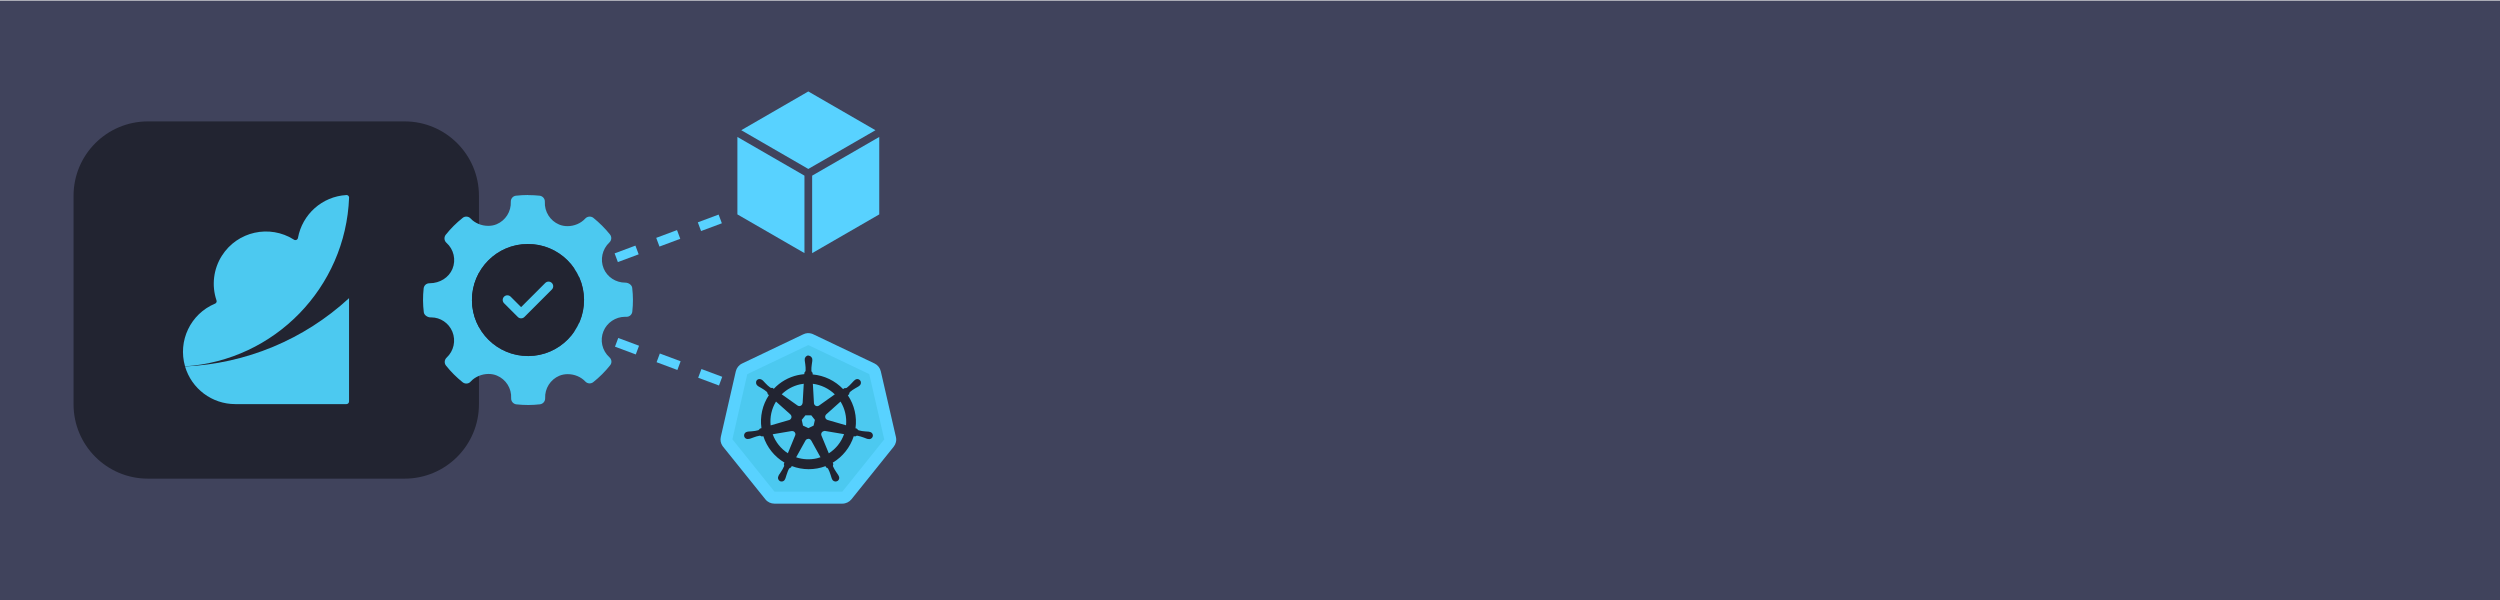
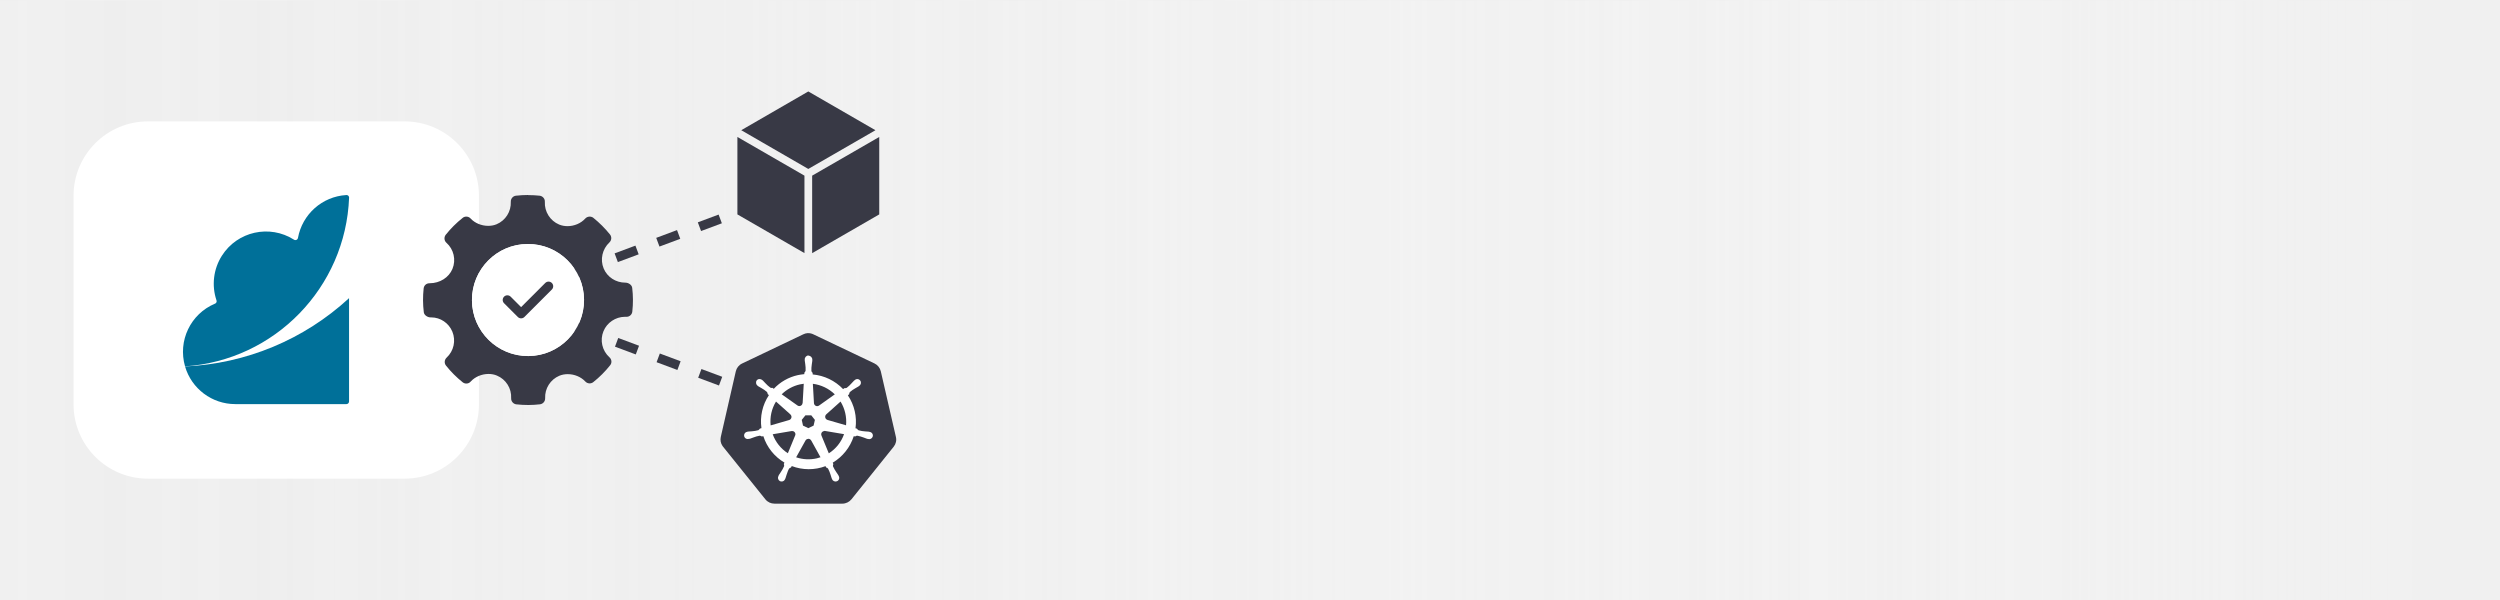
<svg xmlns="http://www.w3.org/2000/svg" id="start" viewBox="0 0 500 120">
  <defs>
    <style>
      .cls-1 {
        stroke-dasharray: 4.44 4.44;
        stroke-miterlimit: 10;
      }

      .cls-1, .cls-2 {
        fill: none;
-         stroke: #4CC9F0;
+         stroke: #383945;
        stroke-width: 1.86px;
      }

      .cls-3 {
-         fill: #4CC9F0;
+         fill: #007099;
      }

      .cls-4 {
-         fill: #222431;
+         fill: #fff;
      }

      .cls-5 {
-         fill: #40435C;
+         fill: url(#Degradado_sin_nombre_60);
+         opacity: .8;
      }

      .cls-6 {
-         fill: #4CC9F0;
+         fill: #383945;
      }

      .cls-2 {
        stroke-linecap: round;
        stroke-linejoin: round;
      }
-       .cls-1 {
-         stroke: #58D2FF;
-       }
- 
-       .detail-light {
-         fill: #58D2FF;
-       }
    </style>
+     <linearGradient id="Degradado_sin_nombre_60" data-name="Degradado sin nombre 60" x1="0" y1="60.06" x2="500" y2="60.06" gradientUnits="userSpaceOnUse">
+       <stop offset="0" stop-color="#efefef" stop-opacity=".8" />
+       <stop offset=".11" stop-color="#efefef" stop-opacity=".77" />
+       <stop offset=".26" stop-color="#f0f0f0" stop-opacity=".7" />
+       <stop offset=".44" stop-color="#f3f3f3" stop-opacity=".58" />
+       <stop offset=".63" stop-color="#f6f6f6" stop-opacity=".41" />
+       <stop offset=".83" stop-color="#fbfbfb" stop-opacity=".2" />
+       <stop offset="1" stop-color="#fff" stop-opacity="0" />
+     </linearGradient>
  </defs>
  <rect class="cls-5" y=".12" width="500" height="119.88" />
  <g>
    <line class="cls-1" x1="98.29" y1="60.86" x2="146.34" y2="42.93" />
    <line class="cls-1" x1="144.12" y1="76.23" x2="100.62" y2="59.99" />
    <rect class="cls-4" x="14.71" y="24.28" width="81.08" height="71.45" rx="14.87" ry="14.87" />
    <g>
-       <path class="detail-light" d="M175.08,26.05l-4.11,2.37s-.02.02-.03.02l-9.28,5.35-13.41-7.75,13.41-7.75,13.42,7.75Z" />
-       <polygon class="detail-light" points="160.89 35.13 160.89 50.62 147.48 42.88 147.48 27.39 160.89 35.13" />
-       <path class="detail-light" d="M175.85,27.39v15.49l-13.42,7.75v-15.5l9.28-5.35s.02,0,.03-.02l4.11-2.37Z" />
+       <path class="cls-6" d="M175.08,26.05l-4.11,2.37s-.02.02-.03.02l-9.28,5.35-13.41-7.75,13.41-7.75,13.42,7.75Z" />
+       <polygon class="cls-6" points="160.89 35.13 160.89 50.62 147.48 42.88 147.48 27.39 160.89 35.13" />
+       <path class="cls-6" d="M175.85,27.39v15.49l-13.42,7.75v-15.5l9.28-5.35s.02,0,.03-.02l4.11-2.37Z" />
    </g>
    <g>
      <path class="cls-3" d="M47.05,80.82h22.24c.13,0,.25-.05.35-.14h0c.11-.1.17-.24.17-.39h0v-20.66c-8.98,8.28-20.6,13.12-32.8,13.66,1.3,4.46,5.39,7.53,10.04,7.53Z" />
      <path class="cls-3" d="M69.29,39.01h-.04c-4.82.29-8.8,3.85-9.66,8.59h0c-.05.25-.26.42-.51.42-.09,0-.18-.02-.26-.07h0s-.02-.01-.03-.02c-4.86-3.09-11.32-1.66-14.41,3.21-1.69,2.66-2.09,5.95-1.08,8.94h0c.02.05.03.11.03.17,0,.21-.13.41-.33.48h0c-4.89,2.05-7.47,7.44-5.99,12.54,17.89-1.18,32.13-15.74,32.81-33.77-.01-.28-.24-.5-.53-.5Z" />
    </g>
    <g>
      <g>
        <path class="cls-6" d="M154.88,99.54c-.35,0-.67-.15-.89-.42l-8.45-10.51s-.04-.05-.06-.09c-.18-.27-.24-.57-.17-.87l3-13.11c.08-.33.3-.61.61-.76l12.24-5.84c.15-.07.29-.11.44-.12.22,0,.39.04.54.12l12.24,5.83c.31.15.54.43.62.77l3.02,13.12c.08.34,0,.69-.21.95l-8.45,10.52c-.22.26-.56.43-.9.43h-13.58Z" />
-         <path class="detail-light" d="M161.66,69.01l12.19,5.81,3,13.06-8.39,10.46h-13.56s-8.42-10.48-8.42-10.48l2.98-13.03,12.2-5.82M161.64,66.62s-.06,0-.09,0h.01c-.31.02-.62.1-.9.24l-12.24,5.84c-.64.3-1.1.88-1.26,1.57l-3,13.11c-.14.62-.03,1.26.33,1.79.04.06.09.13.13.18l8.46,10.52c.44.55,1.11.86,1.81.86h13.58c.71,0,1.38-.33,1.82-.87l8.45-10.52c.44-.55.61-1.27.44-1.96l-3.02-13.12c-.16-.69-.63-1.27-1.26-1.57l-12.22-5.82c-.32-.16-.68-.24-1.04-.24h0Z" />
+         <path class="cls-6" d="M161.66,69.01l12.19,5.81,3,13.06-8.39,10.46h-13.56s-8.42-10.48-8.42-10.48l2.98-13.03,12.2-5.82M161.64,66.62s-.06,0-.09,0h.01c-.31.02-.62.1-.9.24l-12.24,5.84c-.64.3-1.1.88-1.26,1.57l-3,13.11c-.14.62-.03,1.26.33,1.79.04.06.09.13.13.18l8.46,10.52c.44.55,1.11.86,1.81.86h13.58c.71,0,1.38-.33,1.82-.87l8.45-10.52c.44-.55.61-1.27.44-1.96l-3.02-13.12c-.16-.69-.63-1.27-1.26-1.57l-12.22-5.82c-.32-.16-.68-.24-1.04-.24h0Z" />
      </g>
      <path class="cls-4" d="M161.67,71.09c-.42.03-.74.39-.72.81v.21c.02.23.05.47.1.7.07.44.09.88.07,1.33-.04.15-.13.28-.24.38l-.02.31c-.44.04-.89.11-1.32.2-1.83.41-3.5,1.36-4.78,2.73l-.26-.19c-.14.04-.3.03-.43-.04-.36-.26-.69-.56-.99-.89-.15-.18-.31-.35-.48-.51l-.16-.13c-.14-.12-.32-.18-.51-.19-.22-.01-.44.08-.58.26-.25.35-.17.83.18,1.08l.15.12c.2.13.4.25.61.35.39.22.76.47,1.1.77.09.12.14.27.15.42l.24.22c-1.29,1.94-1.82,4.29-1.49,6.6l-.31.09c-.08.13-.19.24-.31.32-.43.11-.87.19-1.31.22-.24,0-.47.02-.7.05l-.19.04h-.02c-.4.06-.68.43-.63.83.02.16.09.3.2.41.2.2.49.27.75.18h.01l.2-.02c.22-.07.44-.15.66-.24.41-.16.84-.29,1.28-.37.15,0,.3.06.42.15l.33-.05c.71,2.22,2.21,4.09,4.22,5.28l-.13.28c.06.13.08.27.07.41-.18.42-.4.82-.66,1.2-.14.19-.27.38-.39.59l-.09.2c-.2.35-.08.8.27,1.01.13.08.29.11.44.09.28-.03.51-.21.61-.47l.09-.19c.08-.22.15-.44.21-.67.19-.48.3-1,.57-1.31.09-.08.2-.14.31-.15l.16-.3c2.17.83,4.58.84,6.75.02l.15.28c.15.02.28.1.37.23.21.39.37.81.5,1.23.06.23.13.45.21.67l.09.19c.14.38.57.57.95.43.15-.05.27-.15.36-.28.15-.23.16-.53.02-.77l-.1-.2c-.12-.2-.25-.4-.39-.58-.25-.36-.47-.75-.66-1.16-.04-.15,0-.31.07-.44-.05-.1-.09-.19-.12-.3,2-1.19,3.49-3.08,4.2-5.29l.31.05c.11-.1.26-.16.41-.15.44.08.86.22,1.28.37.21.1.43.18.66.25.05.01.13.03.19.04h.01c.39.12.8-.09.93-.47.05-.15.05-.31,0-.46-.09-.26-.32-.45-.6-.49l-.21-.05c-.23-.03-.47-.05-.7-.05-.44-.03-.88-.1-1.31-.22-.13-.07-.24-.18-.32-.32l-.3-.09c.32-2.31-.23-4.65-1.52-6.58l.26-.24c-.01-.15.04-.3.14-.42.34-.29.7-.55,1.09-.76.21-.11.41-.23.61-.35l.16-.13c.35-.21.45-.67.24-1.01-.09-.14-.22-.25-.38-.31-.27-.09-.56-.02-.76.18l-.16.13c-.17.16-.33.33-.48.51-.29.33-.61.63-.96.9-.14.06-.29.07-.44.05l-.28.2c-1.6-1.68-3.76-2.72-6.08-2.93,0-.11-.01-.27-.02-.33-.12-.09-.21-.22-.24-.36-.02-.44.01-.89.08-1.33.05-.23.08-.46.1-.7v-.22c.02-.42-.3-.78-.72-.81h0ZM160.75,76.76l-.22,3.84h-.02c-.01.24-.15.44-.36.55s-.47.08-.66-.06l-3.15-2.23c1-.98,2.26-1.67,3.63-1.98.26-.05.52-.1.78-.13h0ZM162.58,76.76c1.65.21,3.19.95,4.38,2.11l-3.12,2.22c-.19.15-.46.18-.68.08s-.37-.33-.37-.58l-.22-3.83ZM155.2,80.31l2.88,2.57v.02c.18.16.26.4.2.63s-.23.42-.46.48h0s-3.69,1.07-3.69,1.07c-.18-1.66.19-3.34,1.07-4.77h0ZM168.11,80.31c.87,1.42,1.26,3.09,1.1,4.75l-3.7-1.07h0c-.23-.08-.41-.26-.46-.49s.03-.47.2-.63l2.86-2.56h0ZM161.08,83.07h1.18l.72.91-.26,1.14-1.06.51-1.06-.51-.25-1.14.73-.91ZM164.85,86.19s.11,0,.15,0l3.81.64c-.55,1.58-1.63,2.93-3.05,3.84l-1.47-3.56c-.14-.33.01-.71.34-.85.07-.03.14-.05.21-.05v-.02ZM158.45,86.21c.22,0,.41.11.53.29s.14.41.05.6h0s-1.46,3.55-1.46,3.55c-1.4-.9-2.46-2.23-3.03-3.8l3.78-.64s.08,0,.13,0h0ZM161.64,87.75c.24,0,.47.12.59.34h.01l1.86,3.36-.74.22c-1.37.31-2.8.24-4.13-.21l1.87-3.36c.11-.2.32-.32.55-.32v-.02Z" />
    </g>
    <g>
      <g>
        <path class="cls-6" d="M105.69,79.39c-.62,0-1.23-.03-1.84-.08-.03-2.46-1.54-4.72-3.86-5.69-.71-.29-1.48-.44-2.28-.44-1.68,0-3.32.65-4.48,1.76-.91-.76-1.76-1.61-2.51-2.52,1.68-1.77,2.19-4.41,1.25-6.7-.97-2.33-3.19-3.84-5.65-3.85-.12-1.2-.13-2.41-.02-3.62,2.57-.15,4.76-1.63,5.69-3.85.96-2.33.43-4.99-1.31-6.76.78-.94,1.64-1.79,2.56-2.55,1.13,1.07,2.75,1.7,4.41,1.7.82,0,1.59-.15,2.3-.45,2.28-.95,3.78-3.18,3.84-5.64.61-.06,1.23-.09,1.85-.09.56,0,1.13.02,1.71.07.04,2.48,1.55,4.73,3.85,5.69.72.3,1.49.44,2.3.44,1.68,0,3.32-.65,4.47-1.76.91.76,1.77,1.62,2.52,2.52-1.67,1.77-2.19,4.42-1.25,6.7.96,2.28,3.16,3.77,5.65,3.84.12,1.22.13,2.43.02,3.61-2.48.04-4.76,1.59-5.69,3.87-.96,2.3-.43,4.96,1.31,6.75-.78.94-1.63,1.79-2.55,2.55-1.15-1.07-2.76-1.7-4.41-1.7-.81,0-1.59.15-2.3.45-2.29.96-3.79,3.19-3.84,5.64-.57.06-1.15.09-1.73.09ZM105.51,47.18c-3.42.02-6.63,1.37-9.04,3.8-2.41,2.43-3.72,5.66-3.7,9.09.04,7.03,5.8,12.75,12.83,12.75,7.12-.04,12.84-5.82,12.81-12.89-.05-7.03-5.8-12.75-12.81-12.75h-.09Z" />
        <path class="cls-6" d="M105.63,42.23c.09,0,.18,0,.27,0,.28,1.29.87,2.48,1.72,3.48-.66-.09-1.33-.14-2.01-.14h-.1c-.69,0-1.38.06-2.05.15.86-.99,1.46-2.19,1.75-3.49.14,0,.28,0,.42,0M117.88,47.16c.17.17.34.33.5.5-.71,1.13-1.13,2.42-1.21,3.74-.85-1.14-1.86-2.15-3-3,1.33-.11,2.62-.55,3.71-1.24M93.3,47.17c1.1.68,2.39,1.11,3.72,1.21-.6.44-1.16.93-1.7,1.47-.47.47-.9.98-1.29,1.5-.11-1.3-.54-2.55-1.26-3.65.17-.18.35-.35.53-.53M119.87,57.83c.99.85,2.19,1.45,3.49,1.73,0,.25,0,.5,0,.74-1.29.28-2.48.88-3.47,1.72.1-.69.15-1.39.14-2.11,0-.71-.06-1.4-.17-2.08M91.3,57.94c-.1.7-.15,1.42-.14,2.14,0,.7.06,1.38.16,2.05-.99-.86-2.19-1.46-3.49-1.73,0-.25,0-.5,0-.75,1.3-.29,2.49-.89,3.48-1.71M94.02,68.6c.85,1.14,1.86,2.15,3,2.99-1.32.11-2.61.55-3.71,1.25-.17-.16-.34-.33-.5-.5.71-1.13,1.13-2.42,1.21-3.74M117.16,68.63c.11,1.3.54,2.56,1.26,3.67-.17.18-.35.36-.53.53-1.11-.69-2.41-1.11-3.74-1.21,1.14-.84,2.16-1.85,3.01-2.99M107.73,74.28c-.86.99-1.47,2.19-1.75,3.49-.1,0-.19,0-.29,0-.13,0-.27,0-.4,0-.27-1.29-.87-2.48-1.72-3.48.66.09,1.34.14,2.03.14h.07c.7,0,1.38-.06,2.05-.16M105.63,39c-.81,0-1.63.05-2.44.14-.6.06-1.05.6-1.03,1.21.09,1.95-1.05,3.75-2.84,4.5-.52.22-1.1.32-1.68.32-1.31,0-2.66-.53-3.53-1.48-.23-.25-.54-.37-.86-.37-.25,0-.51.08-.72.26-1.25.99-2.39,2.13-3.38,3.37-.38.48-.33,1.19.13,1.6,1.48,1.31,1.96,3.42,1.21,5.23-.72,1.73-2.51,2.86-4.55,2.87-.01,0-.02,0-.03,0-.65,0-1.11.44-1.18,1.03-.17,1.58-.17,3.18.03,4.77.07.59.76,1.03,1.35,1.03,0,0,.01,0,.02,0,.05,0,.09,0,.14,0,1.79,0,3.48,1.11,4.2,2.85.74,1.79.29,3.87-1.15,5.2-.44.42-.51,1.1-.12,1.59.98,1.23,2.11,2.36,3.34,3.34.22.17.47.25.73.25.32,0,.64-.13.87-.4.88-.97,2.24-1.52,3.57-1.52.57,0,1.14.1,1.66.32,1.82.75,2.97,2.57,2.86,4.54-.03.61.43,1.15,1.04,1.22.8.09,1.6.13,2.42.13.76,0,1.53-.05,2.31-.14.61-.08,1.05-.6,1.03-1.21-.09-1.95,1.05-3.75,2.84-4.5.53-.22,1.1-.32,1.68-.32,1.31,0,2.64.53,3.52,1.48.23.24.54.37.85.37.26,0,.51-.08.73-.25,1.25-.99,2.39-2.13,3.38-3.38.39-.47.33-1.17-.14-1.59-1.46-1.32-1.95-3.41-1.19-5.23.7-1.71,2.42-2.86,4.28-2.87h.26s.06,0,.09,0c.57,0,1.07-.45,1.13-1.03.18-1.58.17-3.18-.02-4.77-.07-.59-.76-1.03-1.35-1.03h-.02c-1.91,0-3.62-1.11-4.34-2.84-.74-1.79-.27-3.87,1.15-5.2.45-.43.5-1.12.12-1.59-.99-1.24-2.13-2.36-3.34-3.34-.21-.16-.47-.24-.72-.24-.32,0-.65.13-.88.38-.87.97-2.22,1.53-3.55,1.53-.58,0-1.15-.1-1.68-.32-1.8-.75-2.96-2.58-2.86-4.54.04-.62-.43-1.16-1.04-1.23-.76-.08-1.53-.12-2.29-.12h0ZM105.61,71.21c-6.17,0-11.18-4.97-11.22-11.15-.03-6.19,4.95-11.24,11.14-11.26.03,0,.05,0,.08,0,6.16,0,11.15,4.98,11.2,11.14.03,6.19-4.96,11.23-11.14,11.27-.02,0-.03,0-.05,0h0Z" />
      </g>
      <path class="cls-4" d="M105.66,71.21c-6.19.03-11.24-4.95-11.27-11.15-.03-6.19,4.95-11.24,11.14-11.26,6.19-.04,11.24,4.95,11.28,11.14.03,6.19-4.96,11.23-11.14,11.27Z" />
    </g>
    <polyline class="cls-2" points="101.47 59.99 104.22 62.74 109.71 57.25" />
  </g>
</svg>
